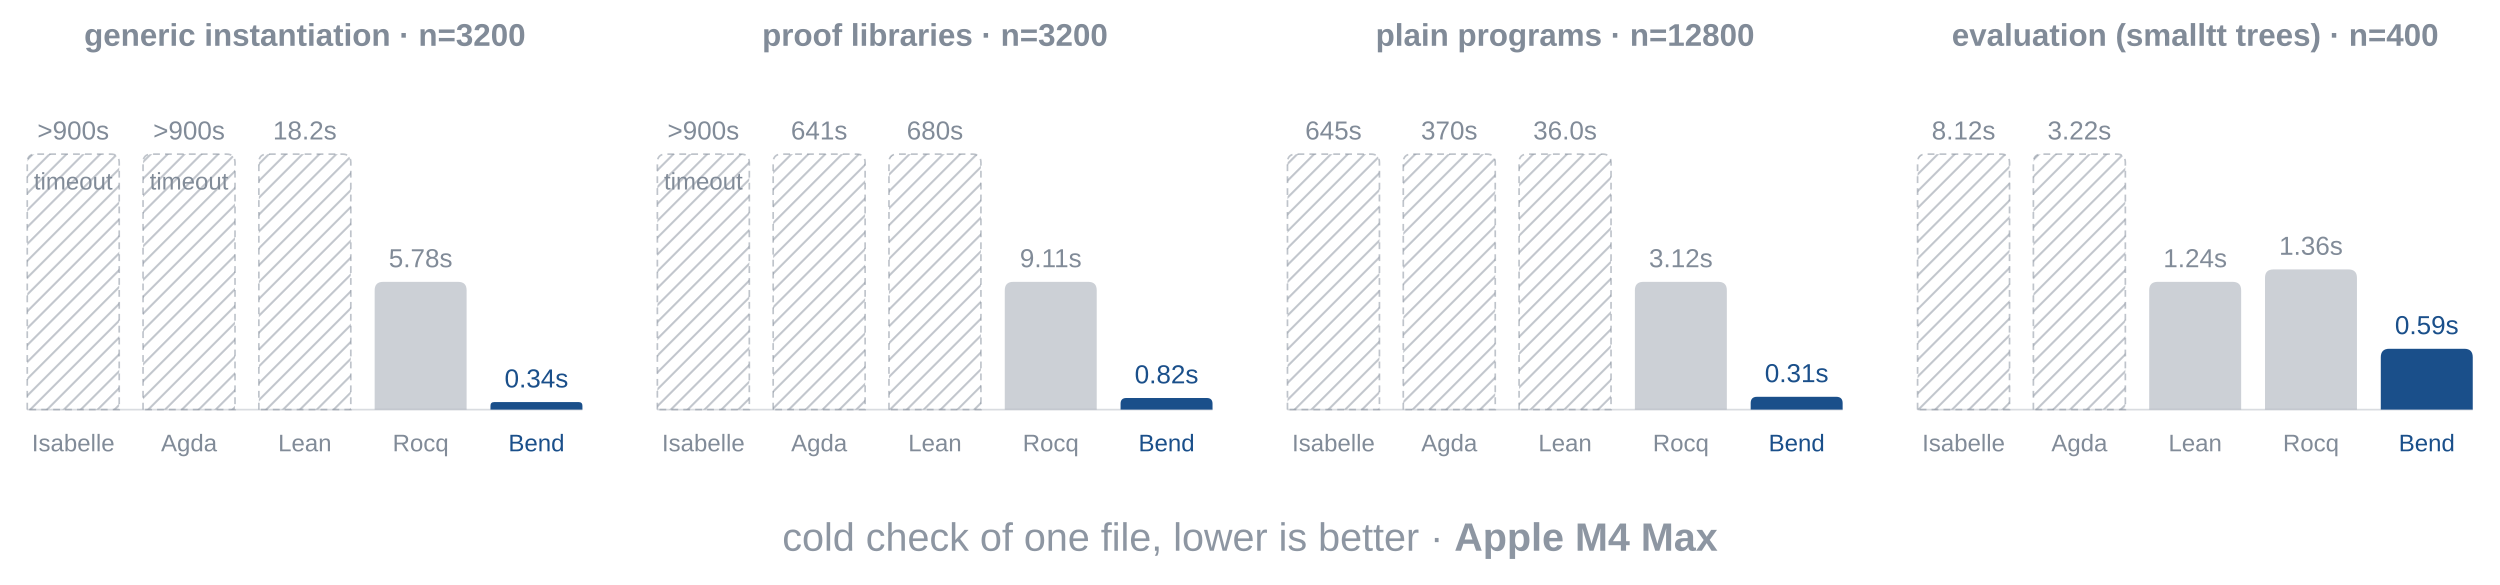
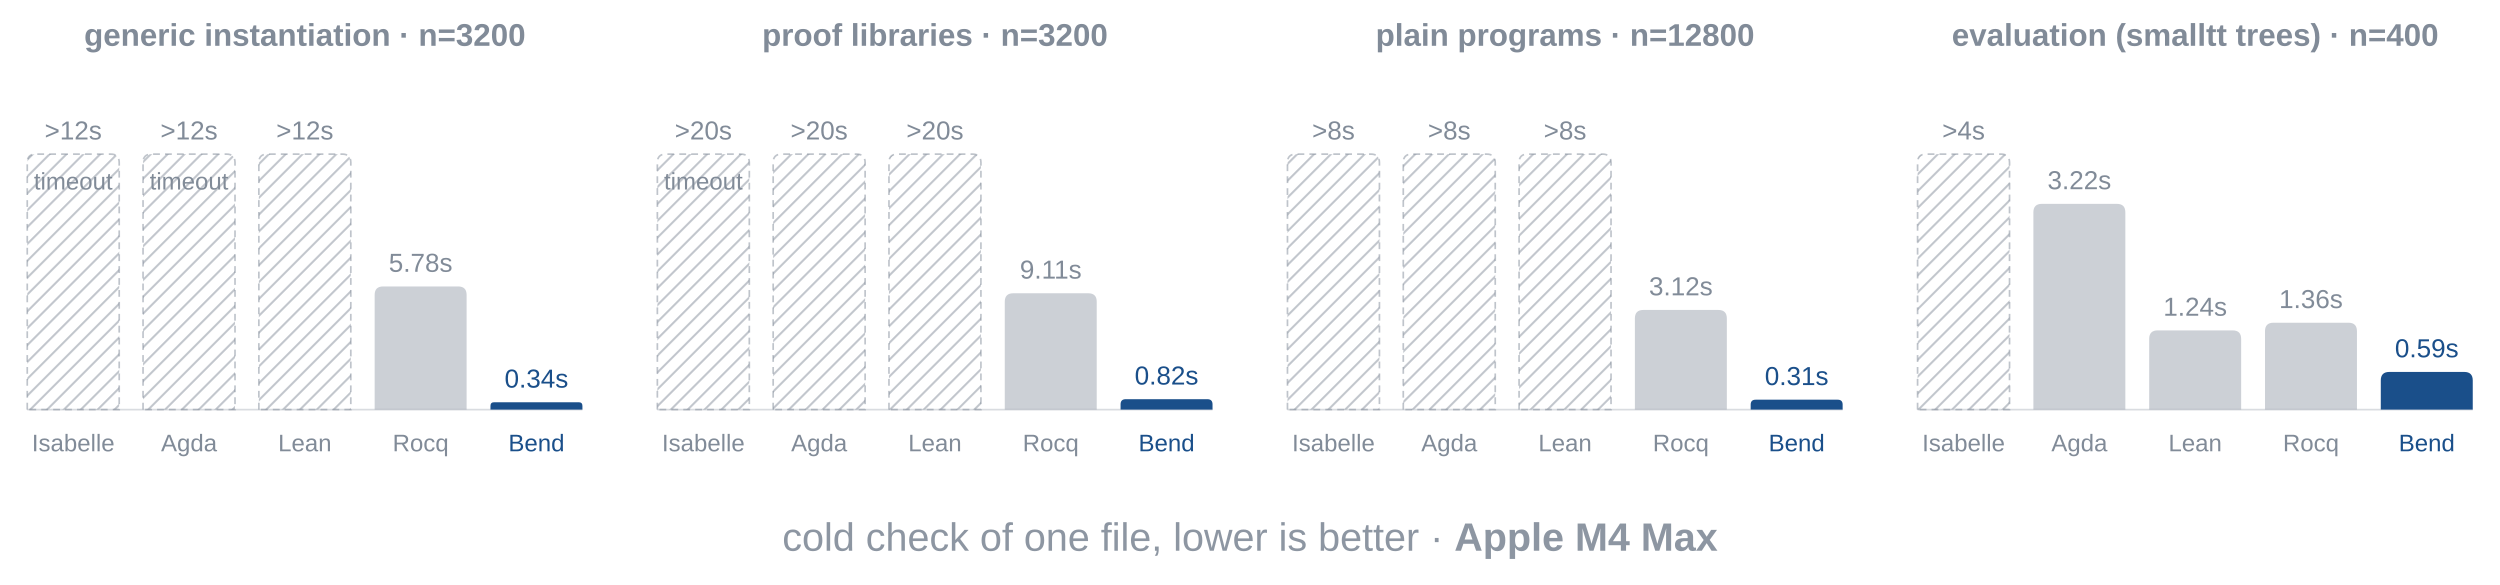
<svg xmlns="http://www.w3.org/2000/svg" width="1468" height="343" viewBox="0 0 1468 343">
  <style>
  text { font-family: -apple-system, 'Helvetica Neue', Arial, sans-serif; fill: #818b98; }
  .title { font-size: 18.4px; font-weight: 600; }
  .value { font-size: 15.3px; }
  .name  { font-size: 14.1px; }
  .sub   { font-size: 11.6px; }
  .note  { font-size: 23.2px; opacity: 0.9; }
</style>
  <pattern id="hatch" width="7" height="7" patternTransform="rotate(45)" patternUnits="userSpaceOnUse">
    <line x1="0" y1="0" x2="0" y2="7" stroke="#818b98" stroke-opacity="0.45" stroke-width="2.5" />
  </pattern>
  <text x="179" y="26.9" text-anchor="middle" class="title">generic instantiation · n=3200</text>
  <line x1="16" y1="240.527" x2="342" y2="240.527" stroke="#818b98" stroke-opacity="0.3" />
  <path d="M 16 240.5 L 16 95.5 Q 16 90.5 21 90.5 L 65 90.5 Q 70 90.5 70 95.5 L 70 240.5 Z" fill="url(#hatch)" stroke="#818b98" stroke-opacity="0.5" stroke-dasharray="4 3" />
-   <text x="43" y="81.9" text-anchor="middle" class="value">&gt;900s</text>
+   <text x="43" y="81.9" text-anchor="middle" class="value">&gt;12s</text>
  <text x="43" y="111.3" text-anchor="middle" class="name">timeout</text>
  <text x="43" y="265.0" text-anchor="middle" class="name">Isabelle</text>
  <path d="M 84 240.5 L 84 95.5 Q 84 90.5 89 90.5 L 133 90.5 Q 138 90.5 138 95.5 L 138 240.5 Z" fill="url(#hatch)" stroke="#818b98" stroke-opacity="0.5" stroke-dasharray="4 3" />
-   <text x="111" y="81.9" text-anchor="middle" class="value">&gt;900s</text>
+   <text x="111" y="81.9" text-anchor="middle" class="value">&gt;12s</text>
  <text x="111" y="111.3" text-anchor="middle" class="name">timeout</text>
  <text x="111" y="265.0" text-anchor="middle" class="name">Agda</text>
  <path d="M 152 240.5 L 152 95.5 Q 152 90.5 157 90.5 L 201 90.5 Q 206 90.5 206 95.5 L 206 240.5 Z" fill="url(#hatch)" stroke="#818b98" stroke-opacity="0.5" stroke-dasharray="4 3" />
-   <text x="179" y="81.9" text-anchor="middle" class="value">18.2s</text>
+   <text x="179" y="81.9" text-anchor="middle" class="value">&gt;12s</text>
  <text x="179" y="265.0" text-anchor="middle" class="name">Lean</text>
-   <path d="M 220 240.5 L 220 170.5 Q 220 165.5 225 165.5 L 269 165.5 Q 274 165.5 274 170.5 L 274 240.5 Z" fill="#818b98" fill-opacity="0.4" />
-   <text x="247" y="156.9" text-anchor="middle" class="value">5.78s</text>
+   <path d="M 220 240.5 L 220 173.2 Q 220 168.2 225 168.2 L 269 168.2 Q 274 168.2 274 173.2 L 274 240.5 Z" fill="#818b98" fill-opacity="0.4" />
+   <text x="247" y="159.6" text-anchor="middle" class="value">5.78s</text>
  <text x="247" y="265.0" text-anchor="middle" class="name">Rocq</text>
-   <path d="M 288 240.5 L 288 238.3 Q 288 236.1 290.2 236.1 L 339.8 236.1 Q 342 236.1 342 238.3 L 342 240.5 Z" fill="#1a4f8a" />
-   <text x="315" y="227.5" text-anchor="middle" class="value" style="fill: #1a4f8a">0.34s</text>
+   <path d="M 288 240.5 L 288 238.35 Q 288 236.2 290.15 236.2 L 339.85 236.2 Q 342 236.2 342 238.35 L 342 240.5 Z" fill="#1a4f8a" />
+   <text x="315" y="227.6" text-anchor="middle" class="value" style="fill: #1a4f8a">0.34s</text>
  <text x="315" y="265.0" text-anchor="middle" class="name" style="fill: #1a4f8a">Bend</text>
  <text x="549" y="26.9" text-anchor="middle" class="title">proof libraries · n=3200</text>
  <line x1="386" y1="240.527" x2="712" y2="240.527" stroke="#818b98" stroke-opacity="0.3" />
  <path d="M 386 240.5 L 386 95.5 Q 386 90.5 391 90.5 L 435 90.5 Q 440 90.5 440 95.5 L 440 240.5 Z" fill="url(#hatch)" stroke="#818b98" stroke-opacity="0.5" stroke-dasharray="4 3" />
-   <text x="413" y="81.9" text-anchor="middle" class="value">&gt;900s</text>
+   <text x="413" y="81.9" text-anchor="middle" class="value">&gt;20s</text>
  <text x="413" y="111.3" text-anchor="middle" class="name">timeout</text>
  <text x="413" y="265.0" text-anchor="middle" class="name">Isabelle</text>
  <path d="M 454 240.5 L 454 95.5 Q 454 90.5 459 90.5 L 503 90.5 Q 508 90.5 508 95.5 L 508 240.5 Z" fill="url(#hatch)" stroke="#818b98" stroke-opacity="0.5" stroke-dasharray="4 3" />
-   <text x="481" y="81.9" text-anchor="middle" class="value">641s</text>
+   <text x="481" y="81.9" text-anchor="middle" class="value">&gt;20s</text>
  <text x="481" y="265.0" text-anchor="middle" class="name">Agda</text>
  <path d="M 522 240.5 L 522 95.5 Q 522 90.5 527 90.5 L 571 90.5 Q 576 90.5 576 95.5 L 576 240.5 Z" fill="url(#hatch)" stroke="#818b98" stroke-opacity="0.5" stroke-dasharray="4 3" />
-   <text x="549" y="81.9" text-anchor="middle" class="value">680s</text>
+   <text x="549" y="81.9" text-anchor="middle" class="value">&gt;20s</text>
  <text x="549" y="265.0" text-anchor="middle" class="name">Lean</text>
-   <path d="M 590 240.5 L 590 170.5 Q 590 165.5 595 165.5 L 639 165.5 Q 644 165.5 644 170.5 L 644 240.5 Z" fill="#818b98" fill-opacity="0.4" />
-   <text x="617" y="156.9" text-anchor="middle" class="value">9.11s</text>
+   <path d="M 590 240.5 L 590 177.2 Q 590 172.2 595 172.2 L 639 172.2 Q 644 172.2 644 177.2 L 644 240.5 Z" fill="#818b98" fill-opacity="0.4" />
+   <text x="617" y="163.6" text-anchor="middle" class="value">9.11s</text>
  <text x="617" y="265.0" text-anchor="middle" class="name">Rocq</text>
-   <path d="M 658 240.5 L 658 237.1 Q 658 233.7 661.4 233.7 L 708.6 233.7 Q 712 233.7 712 237.1 L 712 240.5 Z" fill="#1a4f8a" />
-   <text x="685" y="225.1" text-anchor="middle" class="value" style="fill: #1a4f8a">0.82s</text>
+   <path d="M 658 240.5 L 658 237.45 Q 658 234.4 661.05 234.4 L 708.95 234.4 Q 712 234.4 712 237.45 L 712 240.5 Z" fill="#1a4f8a" />
+   <text x="685" y="225.8" text-anchor="middle" class="value" style="fill: #1a4f8a">0.82s</text>
  <text x="685" y="265.0" text-anchor="middle" class="name" style="fill: #1a4f8a">Bend</text>
  <text x="919" y="26.9" text-anchor="middle" class="title">plain programs · n=12800</text>
  <line x1="756" y1="240.527" x2="1082" y2="240.527" stroke="#818b98" stroke-opacity="0.3" />
  <path d="M 756 240.5 L 756 95.5 Q 756 90.5 761 90.5 L 805 90.5 Q 810 90.5 810 95.5 L 810 240.5 Z" fill="url(#hatch)" stroke="#818b98" stroke-opacity="0.5" stroke-dasharray="4 3" />
-   <text x="783" y="81.9" text-anchor="middle" class="value">645s</text>
+   <text x="783" y="81.9" text-anchor="middle" class="value">&gt;8s</text>
  <text x="783" y="265.0" text-anchor="middle" class="name">Isabelle</text>
  <path d="M 824 240.5 L 824 95.5 Q 824 90.5 829 90.5 L 873 90.5 Q 878 90.5 878 95.5 L 878 240.5 Z" fill="url(#hatch)" stroke="#818b98" stroke-opacity="0.5" stroke-dasharray="4 3" />
-   <text x="851" y="81.9" text-anchor="middle" class="value">370s</text>
+   <text x="851" y="81.9" text-anchor="middle" class="value">&gt;8s</text>
  <text x="851" y="265.0" text-anchor="middle" class="name">Agda</text>
  <path d="M 892 240.5 L 892 95.5 Q 892 90.5 897 90.5 L 941 90.5 Q 946 90.5 946 95.5 L 946 240.5 Z" fill="url(#hatch)" stroke="#818b98" stroke-opacity="0.5" stroke-dasharray="4 3" />
-   <text x="919" y="81.9" text-anchor="middle" class="value">36.0s</text>
+   <text x="919" y="81.9" text-anchor="middle" class="value">&gt;8s</text>
  <text x="919" y="265.0" text-anchor="middle" class="name">Lean</text>
-   <path d="M 960 240.5 L 960 170.5 Q 960 165.5 965 165.5 L 1009 165.5 Q 1014 165.5 1014 170.5 L 1014 240.5 Z" fill="#818b98" fill-opacity="0.4" />
-   <text x="987" y="156.9" text-anchor="middle" class="value">3.12s</text>
+   <path d="M 960 240.5 L 960 187 Q 960 182 965 182 L 1009 182 Q 1014 182 1014 187 L 1014 240.5 Z" fill="#818b98" fill-opacity="0.4" />
+   <text x="987" y="173.4" text-anchor="middle" class="value">3.12s</text>
  <text x="987" y="265.0" text-anchor="middle" class="name">Rocq</text>
-   <path d="M 1028 240.5 L 1028 236.75 Q 1028 233 1031.75 233 L 1078.25 233 Q 1082 233 1082 236.75 L 1082 240.5 Z" fill="#1a4f8a" />
-   <text x="1055" y="224.4" text-anchor="middle" class="value" style="fill: #1a4f8a">0.31s</text>
+   <path d="M 1028 240.5 L 1028 237.6 Q 1028 234.7 1030.9 234.7 L 1079.1 234.7 Q 1082 234.7 1082 237.6 L 1082 240.5 Z" fill="#1a4f8a" />
+   <text x="1055" y="226.1" text-anchor="middle" class="value" style="fill: #1a4f8a">0.31s</text>
  <text x="1055" y="265.0" text-anchor="middle" class="name" style="fill: #1a4f8a">Bend</text>
  <text x="1289" y="26.9" text-anchor="middle" class="title">evaluation (smalltt trees) · n=400</text>
  <line x1="1126" y1="240.527" x2="1452" y2="240.527" stroke="#818b98" stroke-opacity="0.3" />
  <path d="M 1126 240.5 L 1126 95.5 Q 1126 90.5 1131 90.5 L 1175 90.5 Q 1180 90.5 1180 95.5 L 1180 240.5 Z" fill="url(#hatch)" stroke="#818b98" stroke-opacity="0.5" stroke-dasharray="4 3" />
-   <text x="1153" y="81.9" text-anchor="middle" class="value">8.12s</text>
+   <text x="1153" y="81.9" text-anchor="middle" class="value">&gt;4s</text>
  <text x="1153" y="265.0" text-anchor="middle" class="name">Isabelle</text>
-   <path d="M 1194 240.5 L 1194 95.5 Q 1194 90.5 1199 90.5 L 1243 90.5 Q 1248 90.5 1248 95.5 L 1248 240.5 Z" fill="url(#hatch)" stroke="#818b98" stroke-opacity="0.5" stroke-dasharray="4 3" />
-   <text x="1221" y="81.9" text-anchor="middle" class="value">3.22s</text>
+   <path d="M 1194 240.5 L 1194 124.7 Q 1194 119.7 1199 119.7 L 1243 119.7 Q 1248 119.7 1248 124.7 L 1248 240.5 Z" fill="#818b98" fill-opacity="0.4" />
+   <text x="1221" y="111.1" text-anchor="middle" class="value">3.22s</text>
  <text x="1221" y="265.0" text-anchor="middle" class="name">Agda</text>
-   <path d="M 1262 240.5 L 1262 170.5 Q 1262 165.5 1267 165.5 L 1311 165.5 Q 1316 165.5 1316 170.5 L 1316 240.5 Z" fill="#818b98" fill-opacity="0.4" />
-   <text x="1289" y="156.9" text-anchor="middle" class="value">1.24s</text>
+   <path d="M 1262 240.5 L 1262 199 Q 1262 194 1267 194 L 1311 194 Q 1316 194 1316 199 L 1316 240.5 Z" fill="#818b98" fill-opacity="0.4" />
+   <text x="1289" y="185.4" text-anchor="middle" class="value">1.24s</text>
  <text x="1289" y="265.0" text-anchor="middle" class="name">Lean</text>
-   <path d="M 1330 240.5 L 1330 163.2 Q 1330 158.2 1335 158.2 L 1379 158.2 Q 1384 158.2 1384 163.2 L 1384 240.5 Z" fill="#818b98" fill-opacity="0.4" />
-   <text x="1357" y="149.6" text-anchor="middle" class="value">1.36s</text>
+   <path d="M 1330 240.5 L 1330 194.5 Q 1330 189.5 1335 189.5 L 1379 189.5 Q 1384 189.5 1384 194.5 L 1384 240.5 Z" fill="#818b98" fill-opacity="0.4" />
+   <text x="1357" y="180.9" text-anchor="middle" class="value">1.36s</text>
  <text x="1357" y="265.0" text-anchor="middle" class="name">Rocq</text>
-   <path d="M 1398 240.5 L 1398 209.8 Q 1398 204.8 1403 204.8 L 1447 204.8 Q 1452 204.8 1452 209.8 L 1452 240.5 Z" fill="#1a4f8a" />
-   <text x="1425" y="196.2" text-anchor="middle" class="value" style="fill: #1a4f8a">0.59s</text>
+   <path d="M 1398 240.5 L 1398 223.4 Q 1398 218.4 1403 218.4 L 1447 218.4 Q 1452 218.4 1452 223.4 L 1452 240.5 Z" fill="#1a4f8a" />
+   <text x="1425" y="209.8" text-anchor="middle" class="value" style="fill: #1a4f8a">0.59s</text>
  <text x="1425" y="265.0" text-anchor="middle" class="name" style="fill: #1a4f8a">Bend</text>
  <text x="734" y="323.4" text-anchor="middle" class="note">cold check of one file, lower is better · <tspan font-weight="bold">Apple M4 Max</tspan>
  </text>
</svg>
